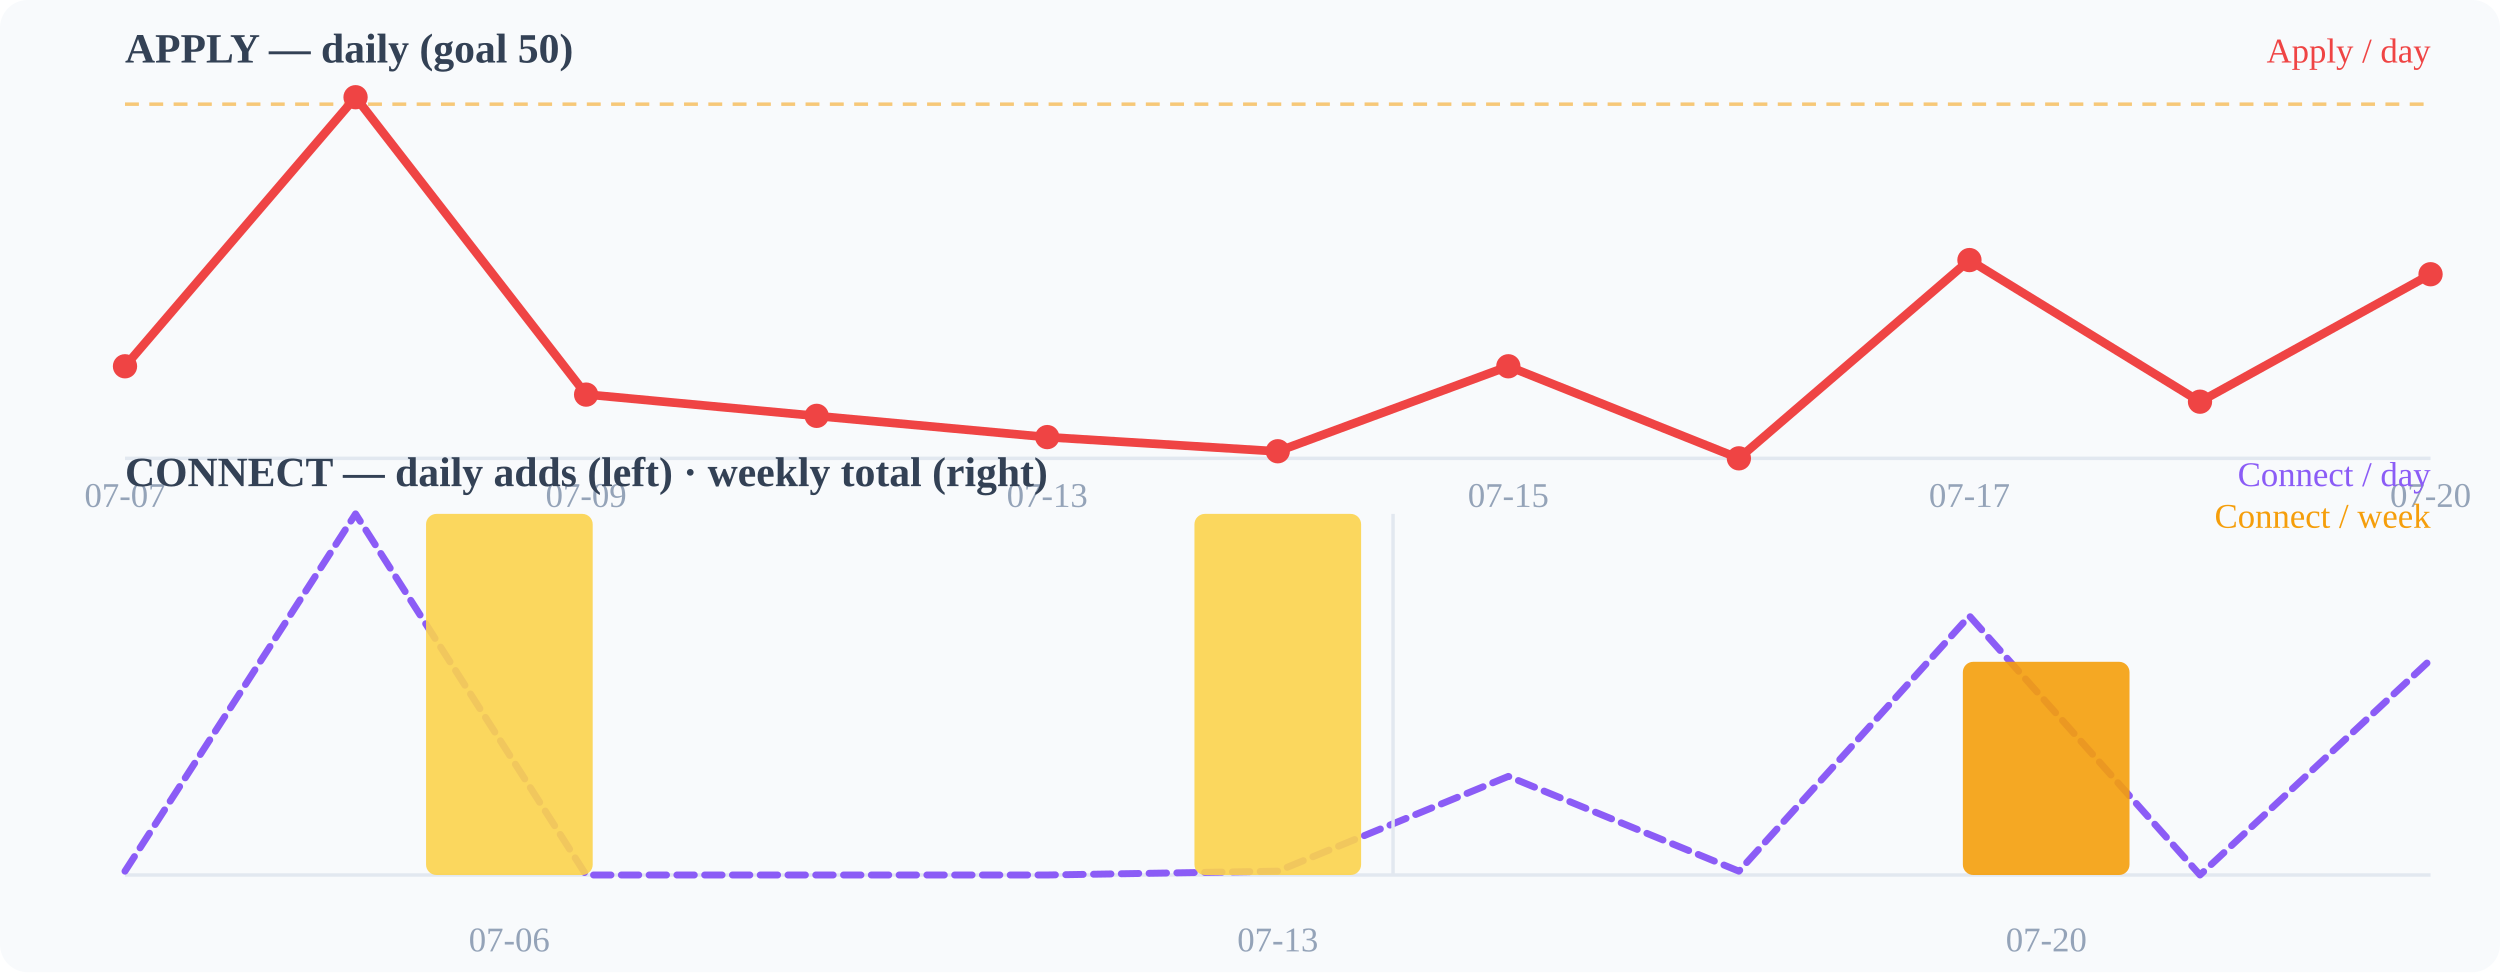
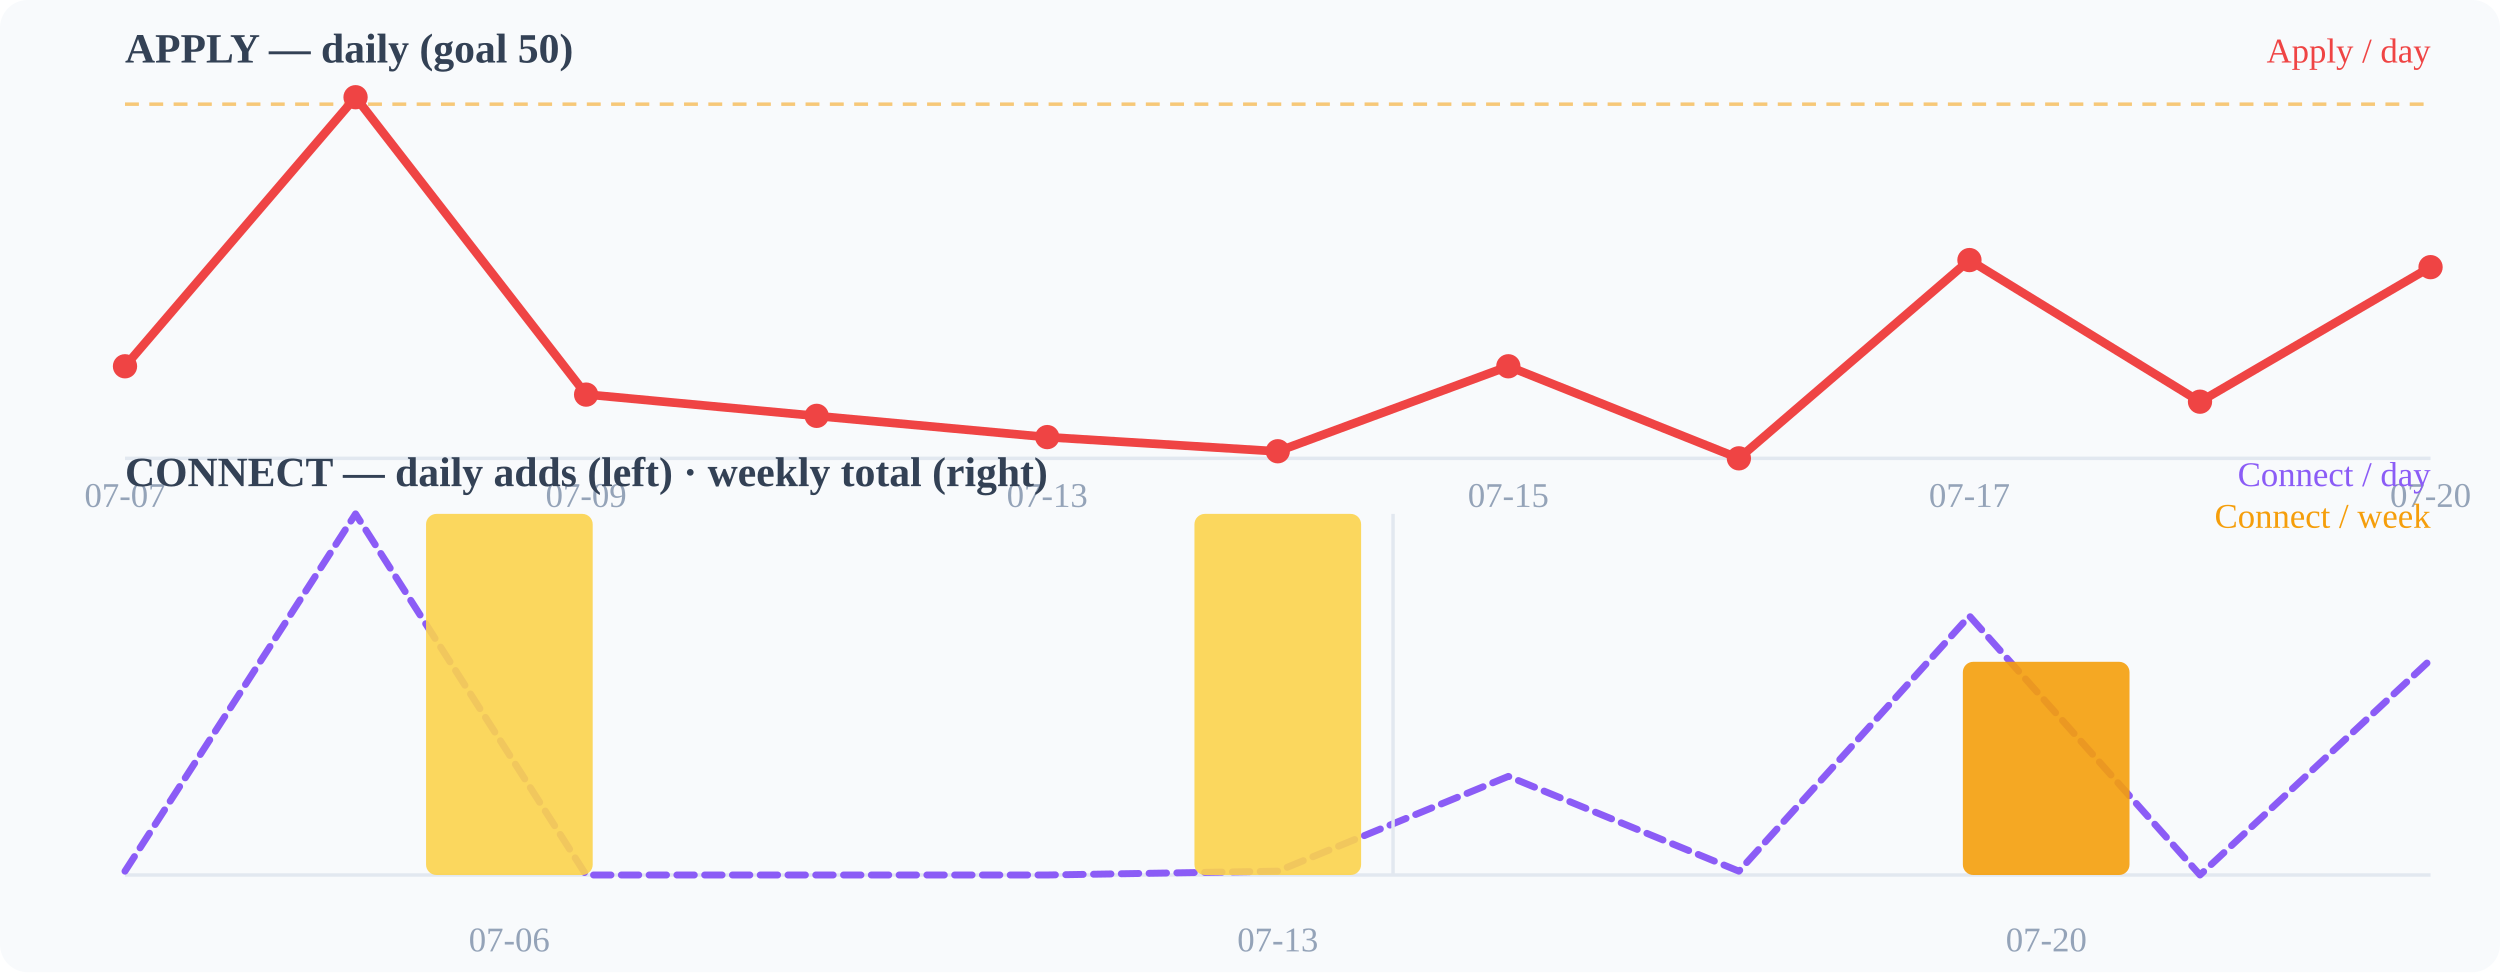
<svg xmlns="http://www.w3.org/2000/svg" width="720" height="280" viewBox="0 0 720 280">
  <rect width="720" height="280" fill="#f8fafc" rx="8" />
  <text x="36" y="18" font-size="12" font-weight="600" fill="#334155">APPLY — daily (goal 50)</text>
  <line x1="36" y1="132" x2="700" y2="132" stroke="#e2e8f0" stroke-width="1" />
  <line x1="36" y1="30.0" x2="700" y2="30.0" stroke="#f59e0b" stroke-width="1" stroke-dasharray="4 3" opacity="0.55" />
-   <polyline points="36.0,105.5 102.4,28.0 168.8,113.6 235.2,119.8 301.6,125.9 368.0,130.0 434.4,105.5 500.8,132.0 567.2,74.9 633.6,115.7 700.0,79.0" fill="none" stroke="#ef4444" stroke-width="2.5" stroke-linecap="round" stroke-linejoin="round" />
+   <polyline points="36.0,105.5 102.4,28.0 168.8,113.6 235.2,119.8 301.6,125.9 368.0,130.0 434.4,105.5 500.8,132.0 567.2,74.9 633.6,115.7 700.0,76.9" fill="none" stroke="#ef4444" stroke-width="2.5" stroke-linecap="round" stroke-linejoin="round" />
  <circle cx="36" cy="105.49" r="3.5" fill="#ef4444" />
  <circle cx="102.4" cy="28" r="3.5" fill="#ef4444" />
  <circle cx="168.8" cy="113.647" r="3.5" fill="#ef4444" />
  <circle cx="235.2" cy="119.765" r="3.5" fill="#ef4444" />
  <circle cx="301.6" cy="125.882" r="3.5" fill="#ef4444" />
  <circle cx="368" cy="129.961" r="3.5" fill="#ef4444" />
  <circle cx="434.4" cy="105.49" r="3.5" fill="#ef4444" />
  <circle cx="500.8" cy="132" r="3.5" fill="#ef4444" />
  <circle cx="567.2" cy="74.902" r="3.5" fill="#ef4444" />
  <circle cx="633.6" cy="115.686" r="3.5" fill="#ef4444" />
-   <circle cx="700" cy="78.98" r="3.5" fill="#ef4444" />
+   <circle cx="700" cy="76.941" r="3.5" fill="#ef4444" />
  <text x="36" y="146" font-size="10" fill="#94a3b8" text-anchor="middle">07-07</text>
  <text x="168.8" y="146" font-size="10" fill="#94a3b8" text-anchor="middle">07-09</text>
  <text x="301.6" y="146" font-size="10" fill="#94a3b8" text-anchor="middle">07-13</text>
  <text x="434.4" y="146" font-size="10" fill="#94a3b8" text-anchor="middle">07-15</text>
  <text x="567.2" y="146" font-size="10" fill="#94a3b8" text-anchor="middle">07-17</text>
  <text x="700" y="146" font-size="10" fill="#94a3b8" text-anchor="middle">07-20</text>
  <text x="36" y="140" font-size="12" font-weight="600" fill="#334155">CONNECT — daily adds (left) · weekly total (right)</text>
  <line x1="36" y1="252" x2="700" y2="252" stroke="#e2e8f0" stroke-width="1" />
  <polyline points="36.0,250.9 102.4,148.0 168.8,252.0 235.2,252.0 301.6,252.0 368.0,250.9 434.4,223.6 500.8,250.9 567.2,177.4 633.6,252.0 700.0,190.0" fill="none" stroke="#8b5cf6" stroke-width="2" stroke-linecap="round" stroke-linejoin="round" stroke-dasharray="5 3" />
  <rect x="122.7" y="148.0" width="48" height="104.0" rx="3" fill="#fcd34d" opacity="0.9" />
  <rect x="344.0" y="148.0" width="48" height="104.0" rx="3" fill="#fcd34d" opacity="0.9" />
  <rect x="565.3" y="190.6" width="48" height="61.4" rx="3" fill="#f59e0b" opacity="0.9" />
  <line x1="401.2" y1="148" x2="401.2" y2="252" stroke="#e2e8f0" stroke-width="1" />
  <text x="146.667" y="274" font-size="10" fill="#94a3b8" text-anchor="middle">07-06</text>
  <text x="368" y="274" font-size="10" fill="#94a3b8" text-anchor="middle">07-13</text>
  <text x="589.333" y="274" font-size="10" fill="#94a3b8" text-anchor="middle">07-20</text>
  <text x="700" y="18" font-size="10" fill="#ef4444" text-anchor="end">Apply / day</text>
  <text x="700" y="140" font-size="10" fill="#8b5cf6" text-anchor="end">Connect / day</text>
  <text x="700" y="152" font-size="10" fill="#f59e0b" text-anchor="end">Connect / week</text>
</svg>
